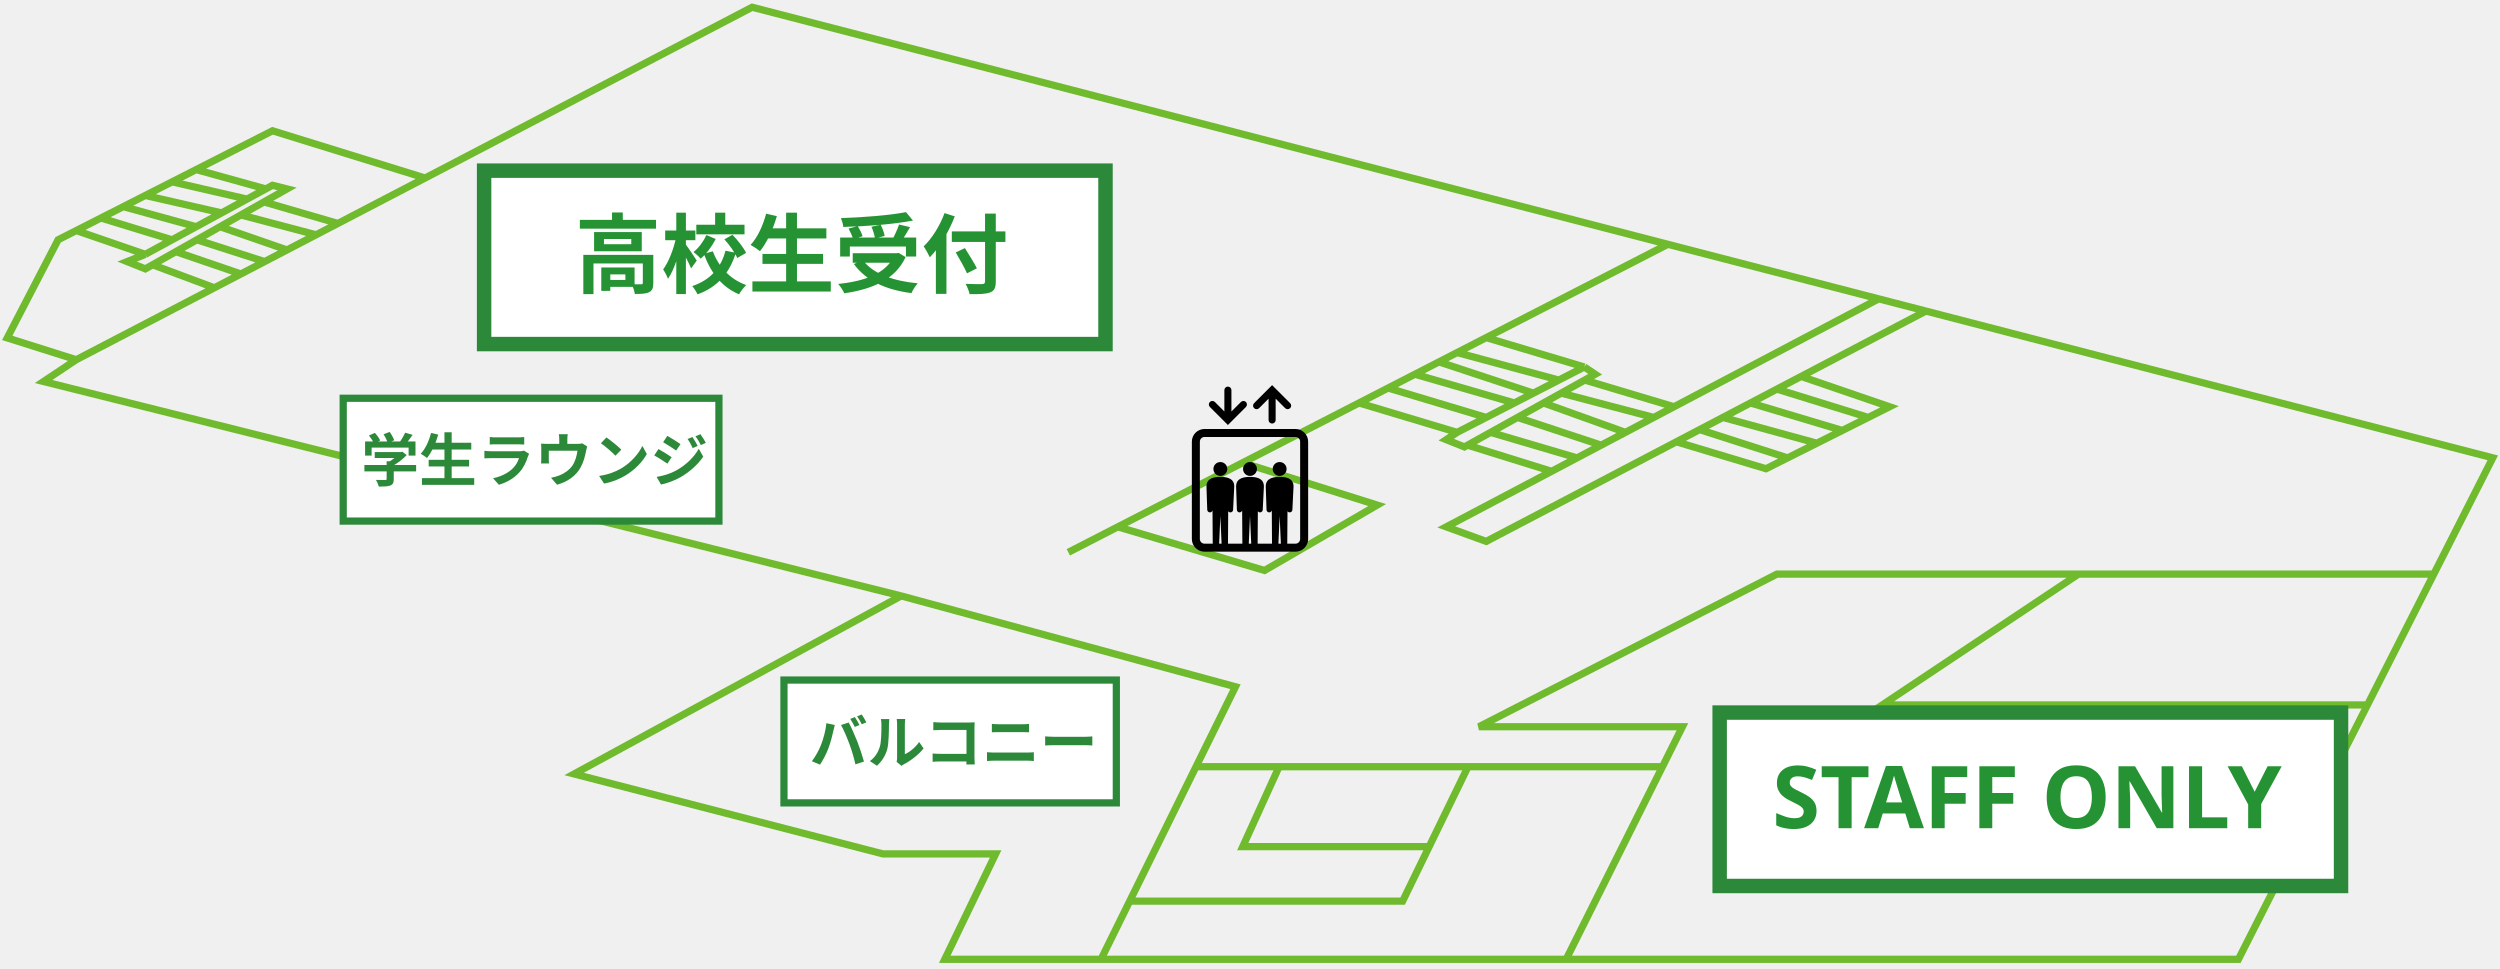
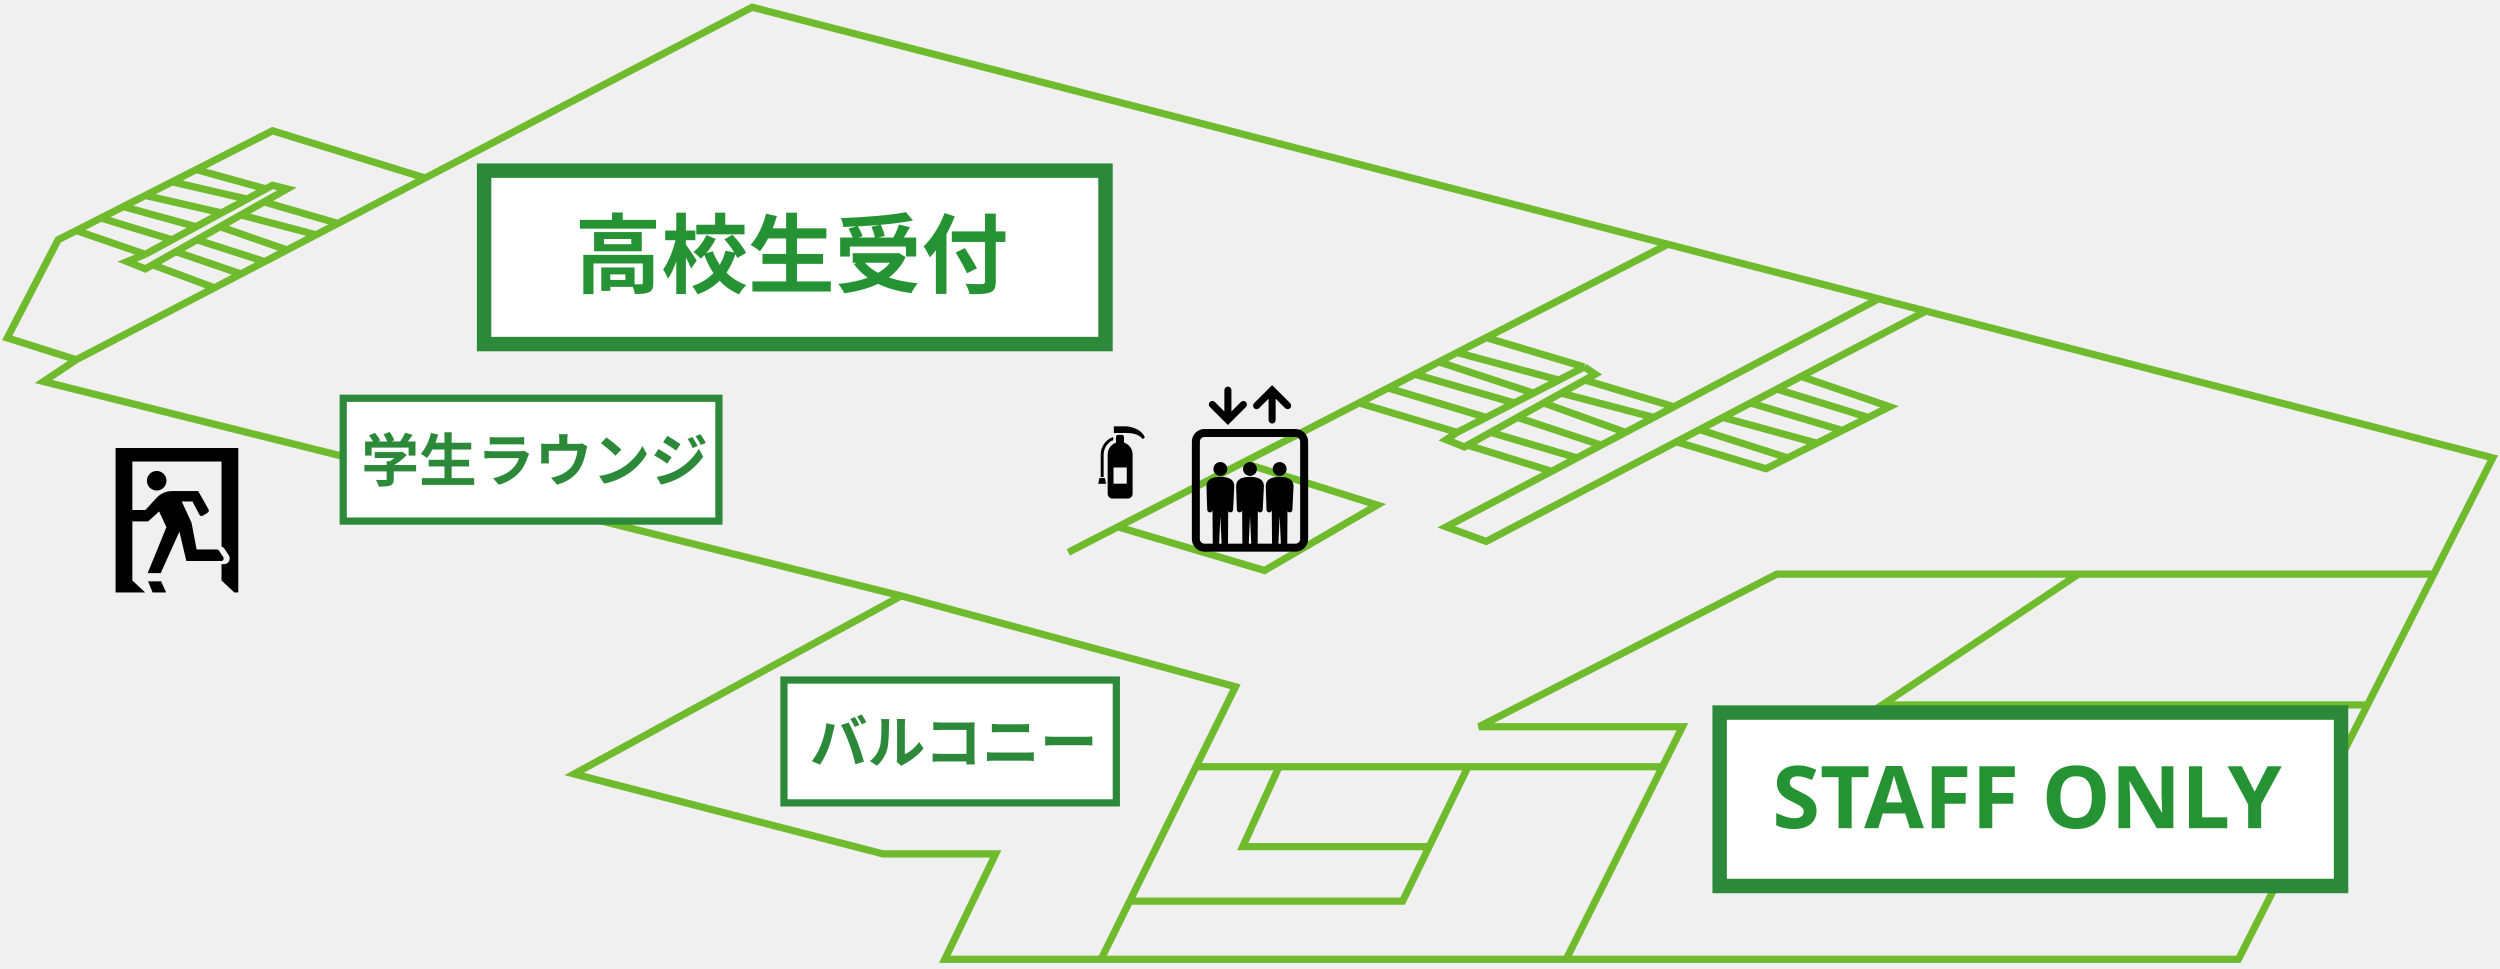
<svg xmlns="http://www.w3.org/2000/svg" width="346" height="134" viewBox="0 0 346 134" fill="none">
  <path d="M10.556 49.784L6.029 52.801L124.719 82.474M10.556 49.784L1 46.766L8.041 33.187L10.556 31.909M10.556 49.784L29.667 39.83M58.836 24.637L37.713 18.099L27.152 23.47M58.836 24.637L104.099 1L230.836 33.809M58.836 24.637L46.766 30.924M124.719 82.474L79.456 107.117L122.205 118.181H137.795L130.754 132.766H152.38M124.719 82.474L170.988 95.047L165.53 106.111M10.556 31.909L20.111 35.199M10.556 31.909L13.975 30.17M20.111 35.199L17.596 36.205L20.111 37.211L21.117 36.643M20.111 35.199L23.817 33.187M13.975 30.17L23.817 33.187M13.975 30.17L17.069 28.597M23.817 33.187L27.152 31.377M17.069 28.597L27.152 31.377M17.069 28.597L20.111 27.05M27.152 31.377L30.672 29.465M20.111 27.05L30.672 29.465M20.111 27.05L23.817 25.166M30.672 29.465L34.193 27.554M23.817 25.166L34.193 27.554M23.817 25.166L27.152 23.47M34.193 27.554L36.787 26.146M27.152 23.47L36.787 26.146M36.787 26.146L37.713 25.643L39.725 26.146L36.533 27.947M21.117 36.643L29.667 39.83M21.117 36.643L24.331 34.83M29.667 39.83L33.342 37.916M24.331 34.83L33.342 37.916M24.331 34.83L27.244 33.187M33.342 37.916L36.627 36.205M27.244 33.187L36.627 36.205M27.244 33.187L30.453 31.377M36.627 36.205L39.725 34.591M30.453 31.377L39.725 34.591M30.453 31.377L33.342 29.747M39.725 34.591L43.748 32.496M33.342 29.747L43.748 32.496M33.342 29.747L36.533 27.947M43.748 32.496L46.766 30.924M36.533 27.947L46.766 30.924M152.38 132.766H216.754M152.38 132.766L156.35 124.719M216.754 132.766H309.795L327.653 97.561M216.754 132.766L230.082 106.111M336.837 79.456L345 63.363L266.544 43.052M336.837 79.456H287.667M336.837 79.456L327.653 97.561M287.667 79.456H245.924L204.684 100.579H232.848L230.082 106.111M287.667 79.456L260.509 97.561H327.653M147.854 76.439L154.707 72.918M230.836 33.809L260.006 41.36M230.836 33.809L205.69 46.727M260.006 41.36L266.544 43.052M260.006 41.36L231.684 56.294M266.544 43.052L249.276 52.098M165.53 106.111L156.35 124.719M165.53 106.111H177.023M230.082 106.111H203.175M156.35 124.719H194.123L197.793 117.175M203.175 106.111H177.023M203.175 106.111L197.793 117.175M177.023 106.111L171.994 117.175H197.793M154.707 72.918L175.012 78.953L190.602 69.901L171.994 64.037M154.707 72.918L171.994 64.037M171.994 64.037L188.088 55.77M188.088 55.77L201.667 59.842M188.088 55.77L192.111 53.703M201.667 59.842L200.158 60.848L202.673 61.854L203.112 61.609M201.667 59.842L205.69 57.773M219.269 50.789L220.778 51.795L219.329 52.6M219.269 50.789L215.749 52.6M219.269 50.789L205.69 46.727M192.111 53.703L205.69 57.773M192.111 53.703L195.824 51.795M205.69 57.773L209.586 55.77M195.824 51.795L209.586 55.77M195.824 51.795L199.152 50.086M209.586 55.77L212.228 54.41M199.152 50.086L212.228 54.41M199.152 50.086L201.667 48.794M212.228 54.41L215.749 52.6M201.667 48.794L215.749 52.6M201.667 48.794L205.69 46.727M203.112 61.609L214.743 65.228M203.112 61.609L206.294 59.842M214.743 65.228L200.158 72.918L205.69 74.93L232.008 61.144M214.743 65.228L218.263 63.371M206.294 59.842L218.263 63.371M206.294 59.842L210.018 57.773M218.263 63.371L221.604 61.609M210.018 57.773L221.604 61.609M210.018 57.773L213.624 55.77M221.604 61.609L224.956 59.842M213.624 55.77L224.956 59.842M213.624 55.77L216.07 54.41M224.956 59.842L228.88 57.773M216.07 54.41L228.88 57.773M216.07 54.41L219.329 52.6M228.88 57.773L231.684 56.294M219.329 52.6L231.684 56.294M232.008 61.144L244.415 64.871L247.406 63.371M232.008 61.144L235.225 59.458M249.276 52.098L261.515 56.294L258.567 57.773M249.276 52.098L245.924 53.854M245.924 53.854L258.567 57.773M245.924 53.854L242.267 55.77M258.567 57.773L254.977 59.574M242.267 55.77L254.977 59.574M242.267 55.77L238.442 57.773M254.977 59.574L251.456 61.34M238.442 57.773L251.456 61.34M238.442 57.773L235.225 59.458M251.456 61.34L247.406 63.371M235.225 59.458L247.406 63.371" stroke="#6FBA2D" />
  <path d="M168.897 63.946C168.367 63.946 167.937 64.376 167.937 64.907C167.937 65.438 168.367 65.868 168.897 65.868C169.428 65.868 169.859 65.438 169.859 64.907C169.859 64.376 169.428 63.946 168.897 63.946Z" fill="black" />
  <path d="M173 63.946C172.469 63.946 172.039 64.376 172.039 64.907C172.039 65.438 172.469 65.868 173 65.868C173.531 65.868 173.961 65.438 173.961 64.907C173.961 64.376 173.531 63.946 173 63.946Z" fill="black" />
  <path d="M177.103 63.946C176.572 63.946 176.142 64.376 176.142 64.907C176.142 65.438 176.572 65.868 177.103 65.868C177.634 65.868 178.064 65.438 178.064 64.907C178.064 64.376 177.634 63.946 177.103 63.946Z" fill="black" />
  <path d="M179.293 59.371H166.707C165.74 59.371 164.953 60.158 164.953 61.124V74.599C164.953 75.566 165.74 76.353 166.707 76.353H179.293C180.26 76.353 181.047 75.566 181.047 74.599V61.124C181.047 60.158 180.26 59.371 179.293 59.371ZM168.727 75.246L168.898 71.394L169.069 75.246H168.727ZM172.829 75.246L173 71.394L173.171 75.246H172.829ZM176.931 75.246L177.102 71.394L177.274 75.246H176.931ZM179.94 74.599C179.94 74.956 179.649 75.246 179.293 75.246H178.157L178.189 70.749C178.259 70.853 178.376 70.923 178.51 70.916C178.717 70.906 178.876 70.731 178.866 70.525L179.025 67.326C179.025 66.068 177.751 66.006 177.102 66.006C176.454 66.006 175.179 66.068 175.179 67.326L175.287 70.525C175.277 70.731 175.436 70.906 175.642 70.916C175.823 70.925 175.972 70.801 176.016 70.633L176.047 75.246H174.055L174.086 70.749C174.157 70.853 174.273 70.923 174.408 70.916C174.614 70.906 174.774 70.731 174.764 70.525L174.923 67.326C174.923 66.068 173.648 66.006 173 66.006C172.352 66.006 171.077 66.068 171.077 67.326L171.184 70.525C171.174 70.731 171.333 70.906 171.54 70.916C171.72 70.925 171.871 70.801 171.913 70.632L171.945 75.246H169.953L169.984 70.749C170.055 70.853 170.171 70.923 170.306 70.916C170.512 70.906 170.671 70.731 170.661 70.525L170.821 67.326C170.821 66.068 169.546 66.006 168.898 66.006C168.25 66.006 166.975 66.068 166.975 67.326L167.082 70.525C167.072 70.731 167.232 70.906 167.438 70.916C167.619 70.925 167.768 70.801 167.811 70.632L167.843 75.246H166.707C166.35 75.246 166.06 74.956 166.06 74.599V61.124C166.06 60.768 166.35 60.478 166.707 60.478H179.293C179.649 60.478 179.94 60.768 179.94 61.124V74.599H179.94Z" fill="black" />
  <path d="M174.258 56.489L175.572 55.174V58.131C175.572 58.4 175.791 58.619 176.061 58.619C176.331 58.619 176.55 58.4 176.55 58.131V55.174L177.865 56.489C177.96 56.584 178.085 56.632 178.21 56.632C178.335 56.632 178.46 56.584 178.555 56.489C178.746 56.298 178.746 55.989 178.555 55.799L176.406 53.649L176.061 53.304L175.716 53.649L173.567 55.799C173.376 55.989 173.376 56.298 173.567 56.489C173.758 56.68 174.067 56.68 174.258 56.489Z" fill="black" />
  <path d="M169.595 58.475C169.595 58.475 169.595 58.475 169.595 58.475L169.94 58.82L170.285 58.475C170.285 58.475 170.286 58.475 170.286 58.475L172.434 56.326C172.625 56.135 172.625 55.826 172.434 55.635C172.244 55.444 171.934 55.444 171.744 55.635L170.429 56.95V53.994C170.429 53.724 170.21 53.505 169.94 53.505C169.671 53.505 169.452 53.724 169.452 53.994V56.95L168.137 55.635C167.946 55.444 167.637 55.444 167.446 55.635C167.255 55.825 167.255 56.135 167.446 56.326L169.595 58.475Z" fill="black" />
  <rect x="67" y="23.619" width="86" height="24" fill="white" stroke="#2C893A" stroke-width="2" />
  <path d="M80.253 30.427H90.789V31.651H80.253V30.427ZM84.705 29.407H86.193V31.039H84.705V29.407ZM80.733 35.275H89.505V36.463H82.137V40.711H80.733V35.275ZM88.965 35.275H90.417V39.187C90.417 39.847 90.285 40.231 89.817 40.447C89.361 40.663 88.725 40.687 87.861 40.687C87.813 40.279 87.609 39.703 87.417 39.331C87.957 39.355 88.569 39.355 88.737 39.343C88.917 39.343 88.965 39.295 88.965 39.151V35.275ZM83.217 37.015H84.465V40.255H83.217V37.015ZM83.841 37.015H87.825V39.703H83.841V38.743H86.553V37.975H83.841V37.015ZM83.589 33.079V33.799H87.369V33.079H83.589ZM82.221 32.119H88.821V34.771H82.221V32.119ZM96.369 31.099H103.041V32.431H96.369V31.099ZM98.973 29.431H100.377V31.699H98.973V29.431ZM97.773 32.527L99.057 33.079C98.529 34.111 97.761 35.143 96.969 35.803C96.753 35.527 96.297 35.107 95.985 34.879C96.705 34.315 97.389 33.367 97.773 32.527ZM100.257 33.127L101.373 32.491C102.105 33.247 102.909 34.267 103.257 34.999L102.033 35.707C101.745 34.999 100.965 33.907 100.257 33.127ZM98.661 34.783C99.441 36.907 101.037 38.671 103.281 39.451C102.957 39.751 102.501 40.339 102.285 40.735C99.897 39.739 98.349 37.723 97.413 35.119L98.661 34.783ZM100.401 34.699L101.841 34.987C101.037 37.603 99.441 39.703 96.537 40.735C96.393 40.411 96.045 39.871 95.805 39.595C98.421 38.731 99.861 36.883 100.401 34.699ZM92.061 31.903H96.237V33.247H92.061V31.903ZM93.597 29.431H94.929V40.699H93.597V29.431ZM93.573 32.827L94.389 33.115C94.041 35.035 93.321 37.351 92.445 38.587C92.313 38.191 92.001 37.627 91.785 37.279C92.565 36.235 93.273 34.363 93.573 32.827ZM94.869 33.787C95.157 34.123 96.201 35.707 96.429 36.067L95.649 37.147C95.349 36.403 94.593 34.999 94.245 34.387L94.869 33.787ZM106.017 31.603H114.369V33.007H106.017V31.603ZM105.525 35.143H113.913V36.523H105.525V35.143ZM104.133 38.947H114.981V40.351H104.133V38.947ZM108.801 29.431H110.301V39.643H108.801V29.431ZM106.029 29.575L107.517 29.911C106.989 31.771 106.113 33.619 105.177 34.771C104.889 34.519 104.253 34.099 103.881 33.895C104.829 32.887 105.597 31.231 106.029 29.575ZM116.277 32.875H126.801V35.503H125.385V34.123H117.621V35.503H116.277V32.875ZM118.017 35.047H124.341V36.367H118.017V35.047ZM125.385 29.359L126.357 30.523C123.645 31.051 119.901 31.315 116.709 31.411C116.685 31.051 116.517 30.499 116.385 30.187C119.565 30.079 123.177 29.791 125.385 29.359ZM117.441 31.639L118.701 31.291C118.977 31.723 119.277 32.299 119.385 32.695L118.065 33.091C117.969 32.695 117.693 32.095 117.441 31.639ZM120.609 31.387L121.881 31.099C122.133 31.579 122.373 32.227 122.433 32.659L121.089 32.983C121.041 32.563 120.837 31.891 120.609 31.387ZM124.425 31.075L125.949 31.435C125.529 32.179 125.049 32.959 124.689 33.475L123.513 33.127C123.837 32.551 124.221 31.699 124.425 31.075ZM123.813 35.047H124.113L124.365 34.999L125.337 35.575C123.909 38.719 120.621 40.051 116.841 40.591C116.697 40.231 116.289 39.595 116.001 39.295C119.697 38.923 122.733 37.831 123.813 35.275V35.047ZM119.433 36.019C120.777 37.843 123.525 38.887 127.017 39.211C126.717 39.535 126.321 40.159 126.141 40.567C122.529 40.099 119.853 38.839 118.173 36.535L119.433 36.019ZM131.733 32.023H139.149V33.487H131.733V32.023ZM136.329 29.563H137.817V38.959C137.817 39.871 137.601 40.255 137.025 40.471C136.437 40.699 135.525 40.723 134.193 40.711C134.121 40.315 133.857 39.667 133.641 39.283C134.577 39.331 135.621 39.331 135.909 39.319C136.209 39.307 136.329 39.223 136.329 38.947V29.563ZM132.273 34.939L133.545 34.339C134.085 35.215 134.841 36.403 135.201 37.135L133.833 37.831C133.521 37.099 132.813 35.863 132.273 34.939ZM129.525 32.959L130.977 31.507L130.989 31.531V40.675H129.525V32.959ZM130.725 29.491L132.141 29.947C131.337 32.035 130.041 34.231 128.685 35.611C128.529 35.251 128.097 34.459 127.833 34.099C128.985 33.007 130.077 31.255 130.725 29.491Z" fill="#259333" />
  <rect x="238" y="98.619" width="86" height="24" fill="white" stroke="#2C893A" stroke-width="2" />
  <path d="M251.409 112.243C251.409 112.747 251.285 113.187 251.037 113.563C250.789 113.939 250.429 114.231 249.957 114.439C249.493 114.639 248.925 114.739 248.253 114.739C247.957 114.739 247.665 114.719 247.377 114.679C247.097 114.639 246.825 114.583 246.561 114.511C246.305 114.431 246.061 114.335 245.829 114.223V112.531C246.237 112.707 246.657 112.871 247.089 113.023C247.529 113.167 247.965 113.239 248.397 113.239C248.693 113.239 248.929 113.199 249.105 113.119C249.289 113.039 249.421 112.931 249.501 112.795C249.589 112.659 249.633 112.503 249.633 112.327C249.633 112.111 249.557 111.927 249.405 111.775C249.261 111.623 249.065 111.483 248.817 111.355C248.569 111.219 248.285 111.075 247.965 110.923C247.765 110.827 247.549 110.715 247.317 110.587C247.085 110.451 246.861 110.287 246.645 110.095C246.437 109.895 246.265 109.655 246.129 109.375C245.993 109.095 245.925 108.759 245.925 108.367C245.925 107.855 246.041 107.419 246.273 107.059C246.513 106.691 246.849 106.411 247.281 106.219C247.721 106.027 248.237 105.931 248.829 105.931C249.277 105.931 249.701 105.983 250.101 106.087C250.509 106.191 250.933 106.339 251.373 106.531L250.785 107.947C250.393 107.787 250.041 107.663 249.729 107.575C249.417 107.487 249.097 107.443 248.769 107.443C248.545 107.443 248.353 107.479 248.193 107.551C248.033 107.623 247.909 107.723 247.821 107.851C247.741 107.979 247.701 108.131 247.701 108.307C247.701 108.507 247.761 108.679 247.881 108.823C248.001 108.959 248.181 109.091 248.421 109.219C248.661 109.347 248.961 109.499 249.321 109.675C249.761 109.883 250.133 110.099 250.437 110.323C250.749 110.547 250.989 110.811 251.157 111.115C251.325 111.419 251.409 111.795 251.409 112.243ZM256.267 114.619H254.455V107.563H252.127V106.051H258.595V107.563H256.267V114.619ZM264.316 114.619L263.692 112.579H260.572L259.948 114.619H257.992L261.016 106.015H263.236L266.272 114.619H264.316ZM262.636 109.063C262.596 108.927 262.544 108.755 262.48 108.547C262.416 108.339 262.352 108.127 262.288 107.911C262.224 107.695 262.172 107.507 262.132 107.347C262.092 107.507 262.036 107.707 261.964 107.947C261.9 108.179 261.836 108.403 261.772 108.619C261.716 108.827 261.672 108.975 261.64 109.063L261.028 111.055H263.26L262.636 109.063ZM269.145 114.619H267.357V106.051H272.265V107.539H269.145V109.747H272.049V111.235H269.145V114.619ZM275.731 114.619H273.943V106.051H278.851V107.539H275.731V109.747H278.635V111.235H275.731V114.619ZM291.422 110.323C291.422 110.987 291.338 111.591 291.17 112.135C291.01 112.671 290.762 113.135 290.426 113.527C290.098 113.919 289.674 114.219 289.154 114.427C288.642 114.635 288.038 114.739 287.342 114.739C286.646 114.739 286.038 114.635 285.518 114.427C285.006 114.211 284.582 113.911 284.246 113.527C283.918 113.135 283.67 112.667 283.502 112.123C283.342 111.579 283.262 110.975 283.262 110.311C283.262 109.423 283.406 108.651 283.694 107.995C283.99 107.339 284.438 106.831 285.038 106.471C285.646 106.103 286.418 105.919 287.354 105.919C288.282 105.919 289.046 106.103 289.646 106.471C290.246 106.831 290.69 107.343 290.978 108.007C291.274 108.663 291.422 109.435 291.422 110.323ZM285.17 110.323C285.17 110.923 285.246 111.439 285.398 111.871C285.55 112.303 285.786 112.635 286.106 112.867C286.426 113.099 286.838 113.215 287.342 113.215C287.862 113.215 288.278 113.099 288.59 112.867C288.91 112.635 289.142 112.303 289.286 111.871C289.438 111.439 289.514 110.923 289.514 110.323C289.514 109.419 289.346 108.711 289.01 108.199C288.674 107.687 288.122 107.431 287.354 107.431C286.842 107.431 286.426 107.547 286.106 107.779C285.786 108.011 285.55 108.343 285.398 108.775C285.246 109.207 285.17 109.723 285.17 110.323ZM300.793 114.619H298.489L294.757 108.139H294.709C294.717 108.339 294.725 108.543 294.733 108.751C294.741 108.951 294.749 109.155 294.757 109.363C294.773 109.563 294.785 109.767 294.793 109.975C294.801 110.175 294.809 110.379 294.817 110.587V114.619H293.197V106.051H295.489L299.209 112.471H299.245C299.237 112.271 299.229 112.075 299.221 111.883C299.213 111.683 299.205 111.487 299.197 111.295C299.197 111.095 299.193 110.899 299.185 110.707C299.177 110.507 299.169 110.307 299.161 110.107V106.051H300.793V114.619ZM302.959 114.619V106.051H304.771V113.119H308.251V114.619H302.959ZM312.045 109.579L313.833 106.051H315.789L312.945 111.283V114.619H311.145V111.343L308.301 106.051H310.269L312.045 109.579Z" fill="#259333" />
  <rect x="47.5" y="55.119" width="52" height="17" fill="white" stroke="#2C893A" />
  <path d="M51.864 62.563H55.552V63.387H51.864V62.563ZM50.432 64.355H57.592V65.243H50.432V64.355ZM53.512 63.843H54.496V66.315C54.496 66.811 54.376 67.059 53.992 67.203C53.616 67.331 53.104 67.347 52.424 67.347C52.36 67.075 52.184 66.667 52.032 66.419C52.544 66.435 53.144 66.435 53.304 66.435C53.464 66.435 53.512 66.395 53.512 66.283V63.843ZM55.24 62.563H55.48L55.68 62.515L56.288 62.979C55.736 63.571 54.944 64.195 54.16 64.571C54.048 64.411 53.792 64.147 53.648 64.019C54.264 63.699 54.944 63.131 55.24 62.739V62.563ZM50.528 61.099H57.504V63.059H56.552V61.947H51.432V63.059H50.528V61.099ZM56.072 59.883L57.112 60.187C56.744 60.715 56.328 61.259 56 61.611L55.216 61.323C55.52 60.931 55.88 60.331 56.072 59.883ZM51.064 60.275L51.88 59.907C52.168 60.219 52.488 60.651 52.616 60.963L51.744 61.363C51.632 61.067 51.336 60.611 51.064 60.275ZM53.08 60.099L53.928 59.779C54.184 60.131 54.456 60.619 54.56 60.939L53.648 61.291C53.568 60.971 53.32 60.467 53.08 60.099ZM59.656 61.275H65.224V62.211H59.656V61.275ZM59.328 63.635H64.92V64.555H59.328V63.635ZM58.4 66.171H65.632V67.107H58.4V66.171ZM61.512 59.827H62.512V66.635H61.512V59.827ZM59.664 59.923L60.656 60.147C60.304 61.387 59.72 62.619 59.096 63.387C58.904 63.219 58.48 62.939 58.232 62.803C58.864 62.131 59.376 61.027 59.664 59.923ZM67.784 60.483C68 60.515 68.344 60.531 68.616 60.531C69.12 60.531 71.224 60.531 71.688 60.531C71.944 60.531 72.336 60.515 72.552 60.483V61.523C72.344 61.507 71.968 61.491 71.672 61.491C71.232 61.491 69.088 61.491 68.616 61.491C68.352 61.491 68.016 61.499 67.784 61.523V60.483ZM73.232 62.811C73.176 62.915 73.104 63.059 73.08 63.139C72.832 63.915 72.488 64.699 71.896 65.355C71.088 66.259 70.064 66.795 69.04 67.091L68.24 66.187C69.448 65.931 70.4 65.411 71.016 64.779C71.44 64.347 71.696 63.843 71.832 63.403C71.432 63.403 68.688 63.403 67.976 63.403C67.776 63.403 67.376 63.411 67.04 63.435V62.395C67.384 62.427 67.72 62.451 67.976 62.451C68.52 62.451 71.384 62.451 71.928 62.451C72.192 62.451 72.408 62.419 72.52 62.363L73.232 62.811ZM78.576 60.091C78.528 60.435 78.52 60.595 78.52 60.827C78.52 61.035 78.52 61.675 78.52 61.979H77.4C77.4 61.627 77.4 61.035 77.4 60.827C77.4 60.595 77.392 60.435 77.344 60.091H78.576ZM81.264 61.779C81.208 61.955 81.144 62.259 81.112 62.411C80.968 63.179 80.76 63.955 80.36 64.683C79.728 65.859 78.52 66.707 77.096 67.083L76.264 66.123C76.632 66.059 77.064 65.939 77.4 65.803C78.056 65.555 78.76 65.083 79.216 64.443C79.616 63.851 79.824 63.091 79.92 62.379H75.952C75.952 62.659 75.952 63.307 75.952 63.555C75.952 63.731 75.96 63.987 75.984 64.147H74.88C74.904 63.947 74.912 63.691 74.912 63.475C74.912 63.211 74.912 62.387 74.912 62.083C74.912 61.907 74.912 61.587 74.88 61.403C75.152 61.427 75.392 61.435 75.696 61.435H79.912C80.24 61.435 80.432 61.403 80.576 61.355L81.264 61.779ZM83.928 60.539C84.48 60.915 85.52 61.747 85.992 62.235L85.176 63.067C84.76 62.619 83.752 61.747 83.168 61.347L83.928 60.539ZM82.92 65.867C84.176 65.691 85.208 65.283 85.984 64.827C87.352 64.011 88.392 62.795 88.904 61.715L89.52 62.835C88.92 63.923 87.856 65.027 86.568 65.803C85.752 66.291 84.72 66.731 83.6 66.923L82.92 65.867ZM95.832 60.483C96.056 60.819 96.384 61.347 96.56 61.715L95.872 62.019C95.632 61.515 95.456 61.171 95.16 60.755L95.832 60.483ZM96.936 60.091C97.184 60.411 97.496 60.939 97.688 61.291L97 61.595C96.744 61.091 96.552 60.779 96.256 60.379L96.936 60.091ZM92.36 60.323C92.888 60.611 93.768 61.179 94.184 61.467L93.584 62.355C93.144 62.043 92.304 61.499 91.776 61.203L92.36 60.323ZM90.88 66.003C91.768 65.851 92.728 65.587 93.6 65.107C94.96 64.347 96.072 63.251 96.712 62.107L97.328 63.195C96.584 64.299 95.456 65.315 94.144 66.067C93.336 66.531 92.184 66.931 91.48 67.059L90.88 66.003ZM91.128 62.147C91.664 62.435 92.544 62.987 92.952 63.275L92.368 64.171C91.912 63.859 91.088 63.315 90.544 63.035L91.128 62.147Z" fill="#2C893A" />
  <rect x="108.5" y="94.119" width="46" height="17" fill="white" stroke="#2C893A" />
  <path d="M118.31 99.243C118.51 99.531 118.798 100.043 118.95 100.339L118.302 100.611C118.142 100.283 117.894 99.811 117.678 99.499L118.31 99.243ZM119.262 98.883C119.47 99.179 119.766 99.691 119.902 99.971L119.27 100.243C119.102 99.907 118.846 99.443 118.622 99.139L119.262 98.883ZM113.614 103.131C113.966 102.243 114.27 101.115 114.374 100.091L115.534 100.339C115.47 100.563 115.374 100.955 115.342 101.139C115.23 101.699 114.942 102.795 114.662 103.539C114.374 104.315 113.902 105.227 113.486 105.827L112.366 105.355C112.862 104.699 113.334 103.843 113.614 103.131ZM117.558 102.971C117.254 102.131 116.742 100.947 116.398 100.339L117.462 99.995C117.798 100.611 118.342 101.843 118.646 102.611C118.934 103.339 119.358 104.611 119.574 105.403L118.39 105.787C118.174 104.843 117.878 103.835 117.558 102.971ZM124.094 105.443C124.134 105.291 124.158 105.075 124.158 104.859C124.158 104.435 124.158 100.843 124.158 100.195C124.158 99.835 124.102 99.523 124.102 99.507H125.286C125.286 99.523 125.23 99.843 125.23 100.203C125.23 100.843 125.23 103.891 125.23 104.379C125.886 104.099 126.67 103.467 127.214 102.691L127.822 103.579C127.158 104.443 126.014 105.307 125.11 105.763C124.942 105.851 124.846 105.939 124.766 105.995L124.094 105.443ZM120.39 105.331C121.102 104.835 121.534 104.099 121.75 103.411C121.982 102.731 121.99 101.211 121.99 100.251C121.99 99.923 121.958 99.715 121.91 99.515H123.086C123.086 99.547 123.03 99.907 123.03 100.235C123.03 101.187 123.006 102.875 122.798 103.683C122.55 104.579 122.054 105.371 121.366 105.979L120.39 105.331ZM129.17 99.939C129.474 99.971 129.882 99.995 130.162 99.995H134.194C134.426 99.995 134.754 99.979 134.89 99.971C134.882 100.163 134.866 100.475 134.866 100.715V104.859C134.866 105.139 134.89 105.555 134.906 105.803H133.746C133.754 105.563 133.762 105.275 133.762 104.979V101.027H130.162C129.826 101.027 129.394 101.043 129.17 101.059V99.939ZM129.074 104.283C129.346 104.307 129.706 104.331 130.066 104.331H134.394V105.387H130.098C129.786 105.387 129.338 105.403 129.074 105.435V104.283ZM137.274 100.187C137.57 100.219 137.938 100.235 138.218 100.235C138.89 100.235 141.09 100.235 141.53 100.235C141.85 100.235 142.186 100.219 142.418 100.187V101.347C142.186 101.339 141.81 101.323 141.53 101.323C141.106 101.323 138.666 101.323 138.218 101.323C137.914 101.323 137.546 101.339 137.274 101.347V100.187ZM136.602 104.107C136.914 104.123 137.29 104.155 137.61 104.155C138.114 104.155 141.698 104.155 142.202 104.155C142.466 104.155 142.81 104.131 143.082 104.107V105.331C142.794 105.299 142.434 105.275 142.202 105.275C141.698 105.275 138.114 105.275 137.61 105.275C137.29 105.275 136.906 105.299 136.602 105.331V104.107ZM144.65 101.915C144.946 101.939 145.522 101.971 145.938 101.971C146.882 101.971 149.522 101.971 150.234 101.971C150.61 101.971 150.962 101.931 151.178 101.915V103.179C150.986 103.171 150.578 103.131 150.242 103.131C149.514 103.131 146.882 103.131 145.938 103.131C145.49 103.131 144.954 103.155 144.65 103.179V101.915Z" fill="#2C893A" />
+   <path d="M20.33 66.534C20.33 67.282 20.94 67.889 21.685 67.889C22.434 67.889 23.041 67.282 23.041 66.534C23.041 65.788 22.434 65.178 21.685 65.178C20.94 65.178 20.33 65.788 20.33 66.534Z" fill="black" />
+   <path d="M21 80.46L20.502 80.457L20.503 80.46H20.496L21.119 81.995H22.99L22.302 80.46H21Z" fill="black" />
+   <path d="M16.059 62H16.007H16V81.927V81.988V81.995H18.357L20.082 82L20.076 81.995H20.086L18.318 80.338V72.158H20.503L21.682 71.095L22.025 70.788L23.031 72.955L21.15 77.573L20.439 79.311H20.442L20.439 79.318H22.245L23.687 76.11L24.829 73.583L25.792 77.641H30.611C30.889 77.641 31.055 77.336 30.902 77.106L30.306 76.204C30.292 76.187 30.279 76.174 30.265 76.157C30.201 76.089 30.113 76.048 30.018 76.048H27.212L26.504 72.331L25.546 70.261L25.152 69.404H26.633L27.605 71.24C27.666 71.355 27.785 71.416 27.9 71.416C27.961 71.416 28.022 71.399 28.076 71.366L28.75 70.949C28.899 70.854 28.951 70.657 28.862 70.505L27.429 67.964H23.81C22.99 67.964 22.211 68.306 21.659 68.909L20.117 70.586H18.318V63.877H30.627H30.658V75.648C30.824 75.703 30.97 75.811 31.068 75.96L31.665 76.858C31.824 77.102 31.841 77.41 31.702 77.668C31.563 77.925 31.299 78.085 31.007 78.085H30.658V80.338L32.43 81.995H32.979V62H16.059Z" fill="black" />
+   <path d="M155.75 59C155.44 59 154.157 59 154.157 59V59.929C154.157 59.929 155.042 59.929 155.971 59.929C157.697 59.929 158.14 60.77 158.14 60.77C158.14 60.77 158.14 60.77 158.449 60.549C157.918 59.177 156.06 59 155.75 59Z" fill="black" />
+   <path d="M152.157 66.167L152 66.958H153.08L152.923 66.167H152.157Z" fill="black" />
+   <path d="M155.559 61.251V60.475C155.559 60.317 155.431 60.189 155.272 60.189H154.739C154.58 60.189 154.453 60.317 154.453 60.475V61.267C153.782 61.503 153.302 62.142 153.302 62.894V68.336C153.302 68.703 153.599 69 153.966 69H156.09C156.456 69 156.753 68.703 156.753 68.336V62.894C156.753 62.126 156.252 61.475 155.559 61.251ZM155.946 66.942H154.109V64.698H155.946V66.942Z" fill="black" />
+   <path d="M152.745 62.925C152.745 62.169 153.132 61.476 153.746 61.074L153.748 61.073L153.748 61.073C153.751 61.07 153.875 60.992 154.071 60.926V60.5C153.747 60.587 153.542 60.72 153.522 60.733C153.522 60.733 153.522 60.733 153.522 60.733C153.522 60.733 153.52 60.734 153.52 60.735L153.52 60.735C152.794 61.212 152.337 62.03 152.337 62.925V66.027H152.745V62.925ZM153.751 61.071L153.749 61.073L153.749 61.072L153.751 61.071Z" fill="black" />
</svg>
